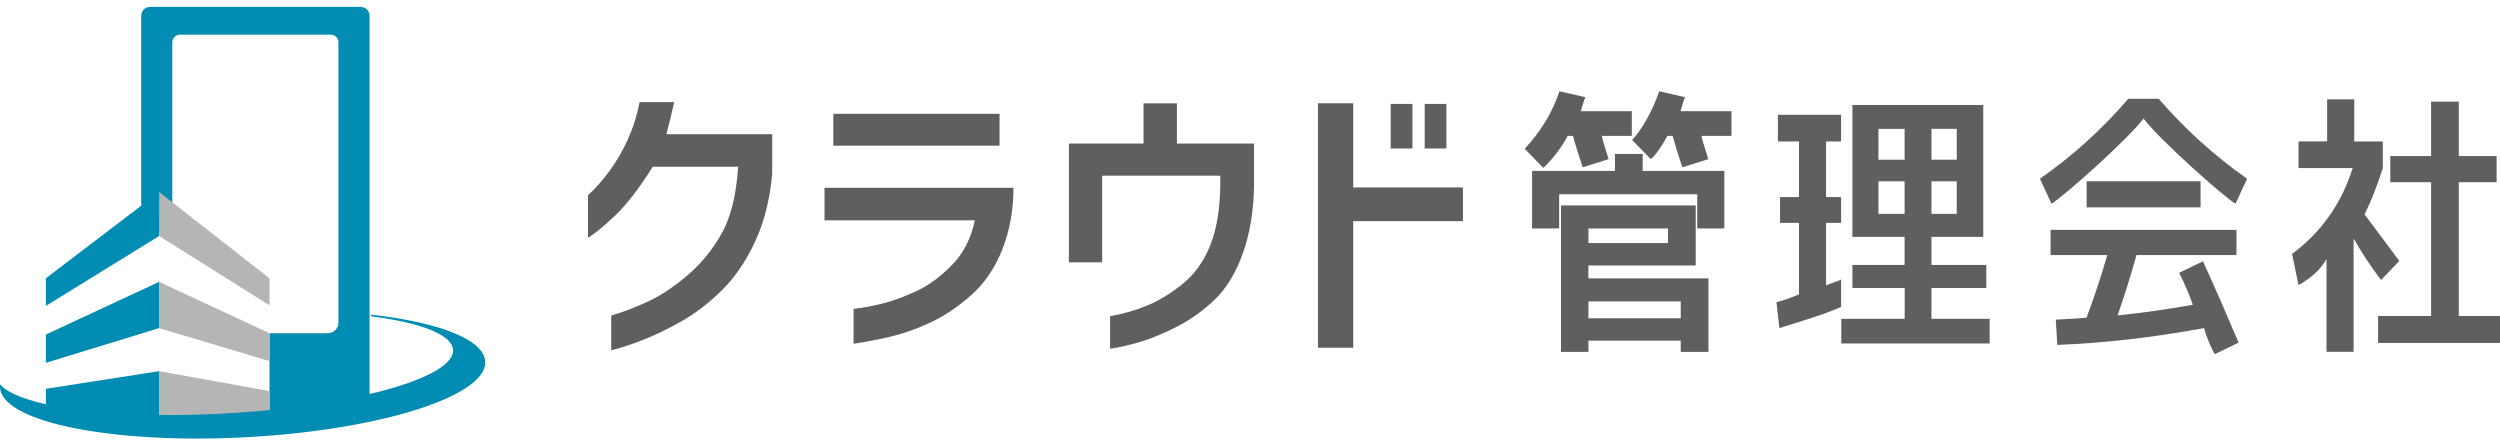
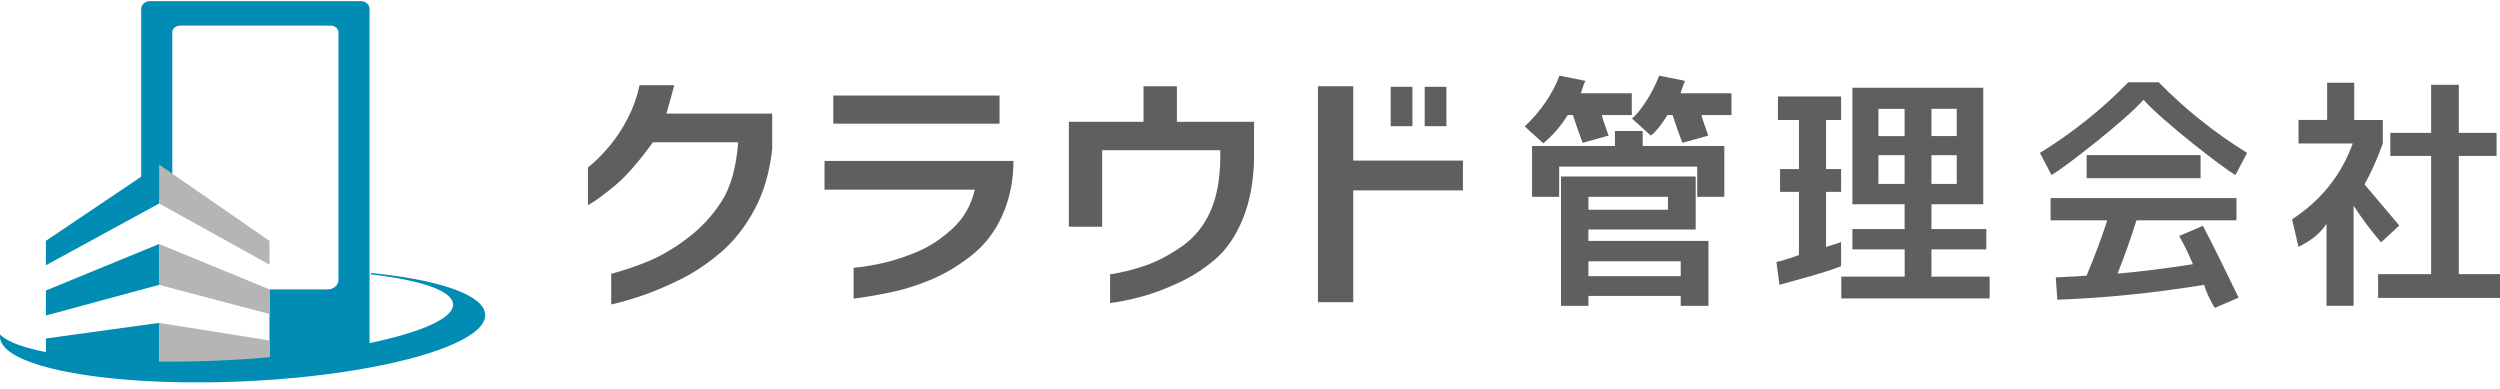
- <svg xmlns="http://www.w3.org/2000/svg" width="225" height="40" viewBox="0 0 225 40" fill="none">
-   <path d="M32.314 0.621H13.512C13.068 0.621 12.707 0.976 12.707 1.412V20.858H15.507V3.809C15.507 3.431 15.819 3.119 16.21 3.119H29.757C30.143 3.119 30.46 3.426 30.46 3.809V29.042C30.46 29.565 30.026 29.992 29.494 29.992H24.255V37.586H32.167C32.772 37.586 33.26 37.102 33.26 36.512V1.412C33.26 0.976 32.899 0.621 32.455 0.621H32.314Z" fill="#008CB3" />
-   <path d="M14.312 17.291L4.131 25.044V27.532L14.312 21.247V17.291Z" fill="#008CB3" />
-   <path d="M4.131 34.992V37.442L14.312 37.586V33.405L4.131 34.992Z" fill="#008CB3" />
-   <path d="M14.312 29.531V25.37L4.131 30.107V32.653L14.312 29.531Z" fill="#008CB3" />
-   <path d="M24.255 27.479V25.053L14.327 17.282L14.322 21.242L24.255 27.479Z" fill="#B5B5B6" />
-   <path d="M14.312 37.586H24.26V35.198L14.312 33.405V37.586Z" fill="#B5B5B6" />
-   <path d="M14.312 25.365V29.531L24.255 32.499V29.992L14.312 25.365Z" fill="#B5B5B6" />
-   <path d="M43.612 32.197C43.07 30.342 39.021 28.946 33.377 28.318L33.396 28.467C37.514 28.994 40.363 29.977 40.738 31.262C41.143 32.653 38.562 34.1 34.201 35.232C34.138 35.246 34.084 35.265 34.021 35.28C33.274 35.472 32.479 35.649 31.64 35.822C30.869 35.98 30.064 36.124 29.22 36.263C26.883 36.641 24.293 36.944 21.537 37.135C16.273 37.5 11.345 37.399 7.511 36.944C6.579 36.833 5.715 36.699 4.925 36.545C2.442 36.071 0.695 35.404 0.012 34.589C-0.012 34.796 -0.002 35.002 0.056 35.208C0.393 36.363 2.091 37.341 4.715 38.07C5.491 38.286 6.35 38.478 7.277 38.645C11.545 39.422 17.297 39.696 23.459 39.269C26.532 39.058 29.405 38.693 31.967 38.214C32.859 38.046 33.723 37.869 34.533 37.677C40.519 36.267 44.192 34.215 43.607 32.202L43.612 32.197Z" fill="#008CB3" />
-   <path d="M211.878 12.732H214.453V15.129C213.941 16.73 213.395 18.116 212.809 19.295C214.127 21.045 215.166 22.445 215.937 23.486L214.293 25.202C213.375 23.989 212.556 22.742 211.824 21.462V31.665H209.385V23.308C208.872 24.234 208.033 25.015 206.863 25.657L206.287 22.853C208.902 20.916 210.721 18.341 211.746 15.124H206.867V12.727H209.443V8.939H211.883V12.727L211.878 12.732ZM221.298 28.438H225.001V30.864H214.029V28.438H218.8V16.395H215.127V14.046H218.8V9.146H221.293V14.046H224.693V16.395H221.293V28.438H221.298Z" fill="#605F5F" />
-   <path d="M60.682 9.184C60.473 10.114 60.238 11.078 59.975 12.08H69.498V15.647C69.288 17.967 68.771 20.015 67.937 21.788C67.107 23.562 66.102 25.02 64.931 26.161C63.761 27.302 62.561 28.223 61.331 28.918C60.102 29.613 58.95 30.169 57.872 30.591C56.794 31.008 55.843 31.32 55.009 31.526V28.405C56.179 28.05 57.321 27.609 58.438 27.081C59.55 26.554 60.712 25.773 61.912 24.742C63.112 23.711 64.122 22.474 64.946 21.021C65.766 19.573 66.263 17.569 66.434 15.004H58.755C57.545 16.917 56.448 18.351 55.453 19.31C54.462 20.264 53.613 20.969 52.916 21.415V17.569C53.56 16.994 54.194 16.28 54.828 15.426C55.462 14.573 56.019 13.614 56.502 12.559C56.984 11.5 57.336 10.378 57.565 9.189H60.682V9.184Z" fill="#605F5F" />
-   <path d="M74.207 19.827V16.903H91.213C91.213 18.888 90.882 20.729 90.223 22.416C89.559 24.104 88.623 25.489 87.403 26.568C86.183 27.647 84.939 28.476 83.661 29.061C82.388 29.646 81.173 30.068 80.022 30.327C78.871 30.586 77.802 30.792 76.822 30.941V27.796C77.69 27.704 78.602 27.532 79.558 27.283C80.515 27.033 81.525 26.65 82.593 26.142C83.661 25.633 84.701 24.857 85.71 23.816C86.72 22.776 87.398 21.448 87.735 19.832H74.216L74.207 19.827ZM74.997 13.11V10.243H89.96V13.11H74.997Z" fill="#605F5F" />
-   <path d="M96.199 23.615V12.919H102.917V9.299H105.922V12.919H112.864V16.707C112.825 19.027 112.483 21.07 111.844 22.834C111.2 24.598 110.366 25.974 109.337 26.957C108.307 27.94 107.19 28.745 105.99 29.364C104.79 29.987 103.683 30.452 102.658 30.754C101.639 31.061 100.721 31.267 99.907 31.382V28.458C101.004 28.271 102.082 27.964 103.151 27.537C104.219 27.11 105.302 26.458 106.395 25.586C107.493 24.713 108.332 23.548 108.917 22.091C109.503 20.633 109.805 18.806 109.825 16.616V15.81H99.194V23.61H96.189L96.199 23.615Z" fill="#605F5F" />
-   <path d="M118.615 31.3V9.294H121.791V16.869H131.665V19.904H121.791V31.296H118.615V31.3ZM125.162 13.364V9.352H127.118V13.364H125.162ZM128.221 13.364V9.352H130.177V13.364H128.221Z" fill="#605F5F" />
-   <path d="M173.83 28.692V25.916H178.767V23.845H173.83V21.319H178.493V9.448H166.717V21.319H171.415V23.845H166.717V25.916H171.4H171.42V28.692H165.717V30.912H179.069V28.692H173.83ZM173.83 11.596H176.108V14.372H173.83V11.596ZM173.83 16.318H176.108V19.247H173.83V16.318ZM171.415 19.247H169.058V16.318H171.415V19.247ZM171.415 14.376H169.058V11.6H171.415V14.376Z" fill="#605F5F" />
-   <path d="M160.013 12.732H161.906V17.733H160.204V20.058H161.906V26.497C160.989 26.866 160.316 27.101 159.877 27.201L160.15 29.527C162.048 28.923 164.228 28.29 165.697 27.628V25.149C165.36 25.36 164.555 25.547 164.345 25.691V20.058H165.697V17.733H164.345V12.732H165.697V10.335H160.013V12.732Z" fill="#605F5F" />
-   <path d="M146.861 12.228V10.008H142.275C142.441 9.404 142.578 8.982 142.685 8.748L140.353 8.215C139.729 10.085 138.69 11.811 137.226 13.393L138.899 15.11C139.797 14.252 140.524 13.293 141.095 12.228H141.563C141.836 13.206 142.129 14.146 142.441 15.057L144.773 14.323C144.388 13.13 144.188 12.43 144.168 12.228H146.866H146.861Z" fill="#605F5F" />
-   <path d="M155.833 12.228V10.008H151.248C151.413 9.404 151.55 8.982 151.657 8.748L149.325 8.215C148.701 10.085 147.662 11.811 146.886 12.593L148.56 14.309C148.769 14.252 149.501 13.293 150.067 12.228H150.535C150.809 13.206 151.101 14.146 151.413 15.057L153.745 14.323C153.36 13.13 153.16 12.43 153.14 12.228H155.838H155.833Z" fill="#605F5F" />
-   <path d="M142.958 23.893H152.613V18.49H140.49V31.67H142.958V30.658H151.266V31.67H153.759V25.053H142.953V23.893H142.958ZM142.958 20.561H150.115V21.875H142.958V20.561ZM151.266 27.13V28.645H142.958V27.13H151.266Z" fill="#605F5F" />
-   <path d="M147.843 13.854H145.345V15.383H137.886V20.561H140.325V17.483H152.751V20.561H155.19V15.383H147.843V13.854Z" fill="#605F5F" />
-   <path d="M196.124 24.55C196.637 25.576 197.046 26.535 197.359 27.427C195.002 27.849 192.744 28.17 190.582 28.386C191.221 26.549 191.787 24.742 192.285 22.958H201.281V20.686H184.552V22.958H189.655C189.143 24.742 188.524 26.621 187.792 28.592C187.299 28.64 186.377 28.702 185.021 28.769L185.157 31.042C189.397 30.874 193.807 30.37 198.378 29.527C198.432 29.814 198.568 30.222 198.788 30.749C199.008 31.281 199.193 31.655 199.339 31.871L201.476 30.835C200.378 28.242 199.31 25.801 198.266 23.515L196.124 24.55Z" fill="#605F5F" />
-   <path d="M192.914 10.66C194.402 12.64 200.213 17.766 201.193 18.336L202.237 16.088C199.256 13.983 196.607 11.586 194.285 8.891H191.544C189.221 11.6 186.572 14.002 183.592 16.088L184.636 18.336C185.606 17.77 191.431 12.64 192.919 10.66H192.914Z" fill="#605F5F" />
-   <path d="M198.051 16.313H187.797V18.662H198.051V16.313Z" fill="#605F5F" />
+ <svg xmlns="http://www.w3.org/2000/svg" width="225" height="35" viewBox="0 0 225 35" fill="none">
+   <path d="M32.314 0.1H13.512C13.068 0.1 12.707 0.413 12.707 0.798V17.977H15.507V2.916C15.507 2.581 15.819 2.306 16.21 2.306H29.757C30.143 2.306 30.46 2.577 30.46 2.916V25.206C30.46 25.668 30.026 26.045 29.494 26.045H24.255V32.753H32.167C32.772 32.753 33.26 32.325 33.26 31.805V0.798C33.26 0.413 32.899 0.1 32.455 0.1H32.314Z" fill="#008CB3" />
+   <path d="M14.312 14.825L4.131 21.674V23.872L14.312 18.32V14.825Z" fill="#008CB3" />
+   <path d="M4.131 30.462V32.626L14.312 32.753V29.06L4.131 30.462Z" fill="#008CB3" />
+   <path d="M14.312 25.638V21.962L4.131 26.146V28.395L14.312 25.638Z" fill="#008CB3" />
+   <path d="M24.255 23.825V21.682L14.327 14.817L14.322 18.315L24.255 23.825Z" fill="#B5B5B6" />
+   <path d="M14.312 32.753H24.26V30.644L14.312 29.06V32.753Z" fill="#B5B5B6" />
+   <path d="M14.312 21.958V25.638L24.255 28.26V26.045L14.312 21.958Z" fill="#B5B5B6" />
+   <path d="M43.612 27.993C43.07 26.354 39.021 25.121 33.377 24.567L33.396 24.698C37.514 25.164 40.363 26.032 40.738 27.167C41.143 28.395 38.562 29.674 34.201 30.674C34.138 30.686 34.084 30.703 34.021 30.716C33.274 30.886 32.479 31.042 31.64 31.195C30.869 31.334 30.064 31.462 29.22 31.584C26.883 31.919 24.293 32.186 21.537 32.355C16.273 32.677 11.345 32.588 7.511 32.186C6.579 32.088 5.715 31.97 4.925 31.834C2.442 31.415 0.695 30.826 0.012 30.106C-0.012 30.288 -0.002 30.47 0.056 30.652C0.393 31.673 2.091 32.537 4.715 33.181C5.491 33.372 6.35 33.541 7.277 33.689C11.545 34.375 17.297 34.617 23.459 34.24C26.532 34.053 29.405 33.732 31.967 33.308C32.859 33.16 33.723 33.003 34.533 32.834C40.519 31.588 44.192 29.776 43.607 27.997L43.612 27.993Z" fill="#008CB3" />
+   <path d="M211.878 10.798H214.453V12.915C213.941 14.33 213.395 15.554 212.809 16.596C214.127 18.142 215.166 19.378 215.937 20.297L214.293 21.814C213.375 20.742 212.556 19.641 211.824 18.51V27.523H209.385V20.141C208.872 20.958 208.033 21.648 206.863 22.216L206.287 19.738C208.902 18.027 210.721 15.753 211.746 12.911H206.867V10.793H209.443V7.448H211.883V10.793L211.878 10.798ZM221.298 24.672H225.001V26.815H214.029V24.672H218.8V14.034H215.127V11.958H218.8V7.63H221.293V11.958H224.693V14.034H221.293V24.672H221.298Z" fill="#605F5F" />
+   <path d="M60.682 7.664C60.473 8.485 60.238 9.337 59.975 10.222H69.498V13.373C69.288 15.423 68.771 17.231 67.937 18.798C67.107 20.365 66.102 21.653 64.931 22.661C63.761 23.669 62.561 24.482 61.331 25.096C60.102 25.71 58.95 26.201 57.872 26.574C56.794 26.942 55.843 27.218 55.009 27.4V24.643C56.179 24.329 57.321 23.94 58.438 23.474C59.55 23.008 60.712 22.318 61.912 21.407C63.112 20.497 64.122 19.404 64.946 18.12C65.766 16.841 66.263 15.071 66.434 12.805H58.755C57.545 14.495 56.448 15.761 55.453 16.609C54.462 17.451 53.613 18.074 52.916 18.468V15.071C53.56 14.563 54.194 13.932 54.828 13.178C55.462 12.424 56.019 11.577 56.502 10.645C56.984 9.709 57.336 8.718 57.565 7.668H60.682V7.664Z" fill="#605F5F" />
+   <path d="M74.207 17.066V14.482H91.213C91.213 16.236 90.882 17.862 90.223 19.353C89.559 20.844 88.623 22.068 87.403 23.02C86.183 23.973 84.939 24.706 83.661 25.223C82.388 25.739 81.173 26.112 80.022 26.341C78.871 26.57 77.802 26.752 76.822 26.883V24.105C77.69 24.024 78.602 23.872 79.558 23.651C80.515 23.431 81.525 23.093 82.593 22.644C83.661 22.195 84.701 21.509 85.71 20.59C86.72 19.67 87.398 18.497 87.735 17.07H74.216L74.207 17.066ZM74.997 11.132V8.6H89.96V11.132H74.997Z" fill="#605F5F" />
+   <path d="M96.199 20.412V10.963H102.917V7.766H105.922V10.963H112.864V14.309C112.825 16.359 112.483 18.163 111.844 19.722C111.2 21.28 110.366 22.496 109.337 23.364C108.307 24.232 107.19 24.944 105.99 25.49C104.79 26.041 103.683 26.451 102.658 26.718C101.639 26.989 100.721 27.171 99.907 27.273V24.689C101.004 24.524 102.082 24.253 103.151 23.876C104.219 23.499 105.302 22.923 106.395 22.153C107.493 21.382 108.332 20.353 108.917 19.065C109.503 17.778 109.805 16.164 109.825 14.229V13.517H99.194V20.408H96.189L96.199 20.412Z" fill="#605F5F" />
+   <path d="M118.615 27.201V7.761H121.791V14.453H131.665V17.134H121.791V27.197H118.615V27.201ZM125.162 11.357V7.812H127.118V11.357H125.162ZM128.221 11.357V7.812H130.177V11.357H128.221Z" fill="#605F5F" />
+   <path d="M173.83 24.897V22.445H178.767V20.615H173.83V18.383H178.493V7.897H166.717V18.383H171.415V20.615H166.717V22.445H171.4H171.42V24.897H165.717V26.858H179.069V24.897H173.83ZM173.83 9.794H176.108V12.246H173.83V9.794ZM173.83 13.966H176.108V16.553H173.83V13.966ZM171.415 16.553H169.058V13.966H171.415V16.553ZM171.415 12.251H169.058V9.798H171.415V12.251Z" fill="#605F5F" />
+   <path d="M160.013 10.798H161.906V15.215H160.204V17.269H161.906V22.957C160.989 23.283 160.316 23.491 159.877 23.58L160.15 25.634C162.048 25.1 164.228 24.541 165.697 23.957V21.767C165.36 21.953 164.555 22.119 164.345 22.246V17.269H165.697V15.215H164.345V10.798H165.697V8.68H160.013V10.798Z" fill="#605F5F" />
+   <path d="M146.861 10.353V8.392H142.275C142.441 7.858 142.578 7.486 142.685 7.278L140.353 6.808C139.729 8.46 138.69 9.984 137.226 11.382L138.899 12.898C139.797 12.14 140.524 11.293 141.095 10.353H141.563C141.836 11.217 142.129 12.047 142.441 12.852L144.773 12.204C144.388 11.149 144.188 10.531 144.168 10.353H146.866H146.861Z" fill="#605F5F" />
+   <path d="M155.833 10.353V8.392H151.248C151.413 7.858 151.55 7.486 151.657 7.278L149.325 6.808C148.701 8.46 147.662 9.984 146.886 10.675L148.56 12.191C148.769 12.14 149.501 11.293 150.067 10.353H150.535C150.809 11.217 151.101 12.047 151.413 12.852L153.745 12.204C153.36 11.149 153.16 10.531 153.14 10.353H155.838H155.833Z" fill="#605F5F" />
+   <path d="M142.958 20.657H152.613V15.884H140.49V27.527H142.958V26.633H151.266V27.527H153.759V21.682H142.953V20.657H142.958ZM142.958 17.714H150.115V18.875H142.958V17.714ZM151.266 23.516V24.855H142.958V23.516H151.266Z" fill="#605F5F" />
+   <path d="M147.843 11.789H145.345V13.14H137.886V17.714H140.325V14.995H152.751V17.714H155.19V13.14H147.843V11.789Z" fill="#605F5F" />
+   <path d="M196.124 21.238C196.637 22.144 197.046 22.991 197.359 23.779C195.002 24.151 192.744 24.435 190.582 24.626C191.221 23.004 191.787 21.407 192.285 19.832H201.281V17.824H184.552V19.832H189.655C189.143 21.407 188.524 23.067 187.792 24.808C187.299 24.85 186.377 24.905 185.021 24.965L185.157 26.972C189.397 26.824 193.807 26.379 198.378 25.634C198.432 25.888 198.568 26.248 198.788 26.714C199.008 27.184 199.193 27.514 199.339 27.705L201.476 26.79C200.378 24.499 199.31 22.343 198.266 20.323L196.124 21.238Z" fill="#605F5F" />
+   <path d="M192.914 8.968C194.402 10.717 200.213 15.245 201.193 15.749L202.237 13.762C199.256 11.903 196.607 9.785 194.285 7.405H191.544C189.221 9.798 186.572 11.92 183.592 13.762L184.636 15.749C185.606 15.249 191.431 10.717 192.919 8.968H192.914Z" fill="#605F5F" />
+   <path d="M198.051 13.961H187.797V16.037H198.051V13.961Z" fill="#605F5F" />
</svg>
